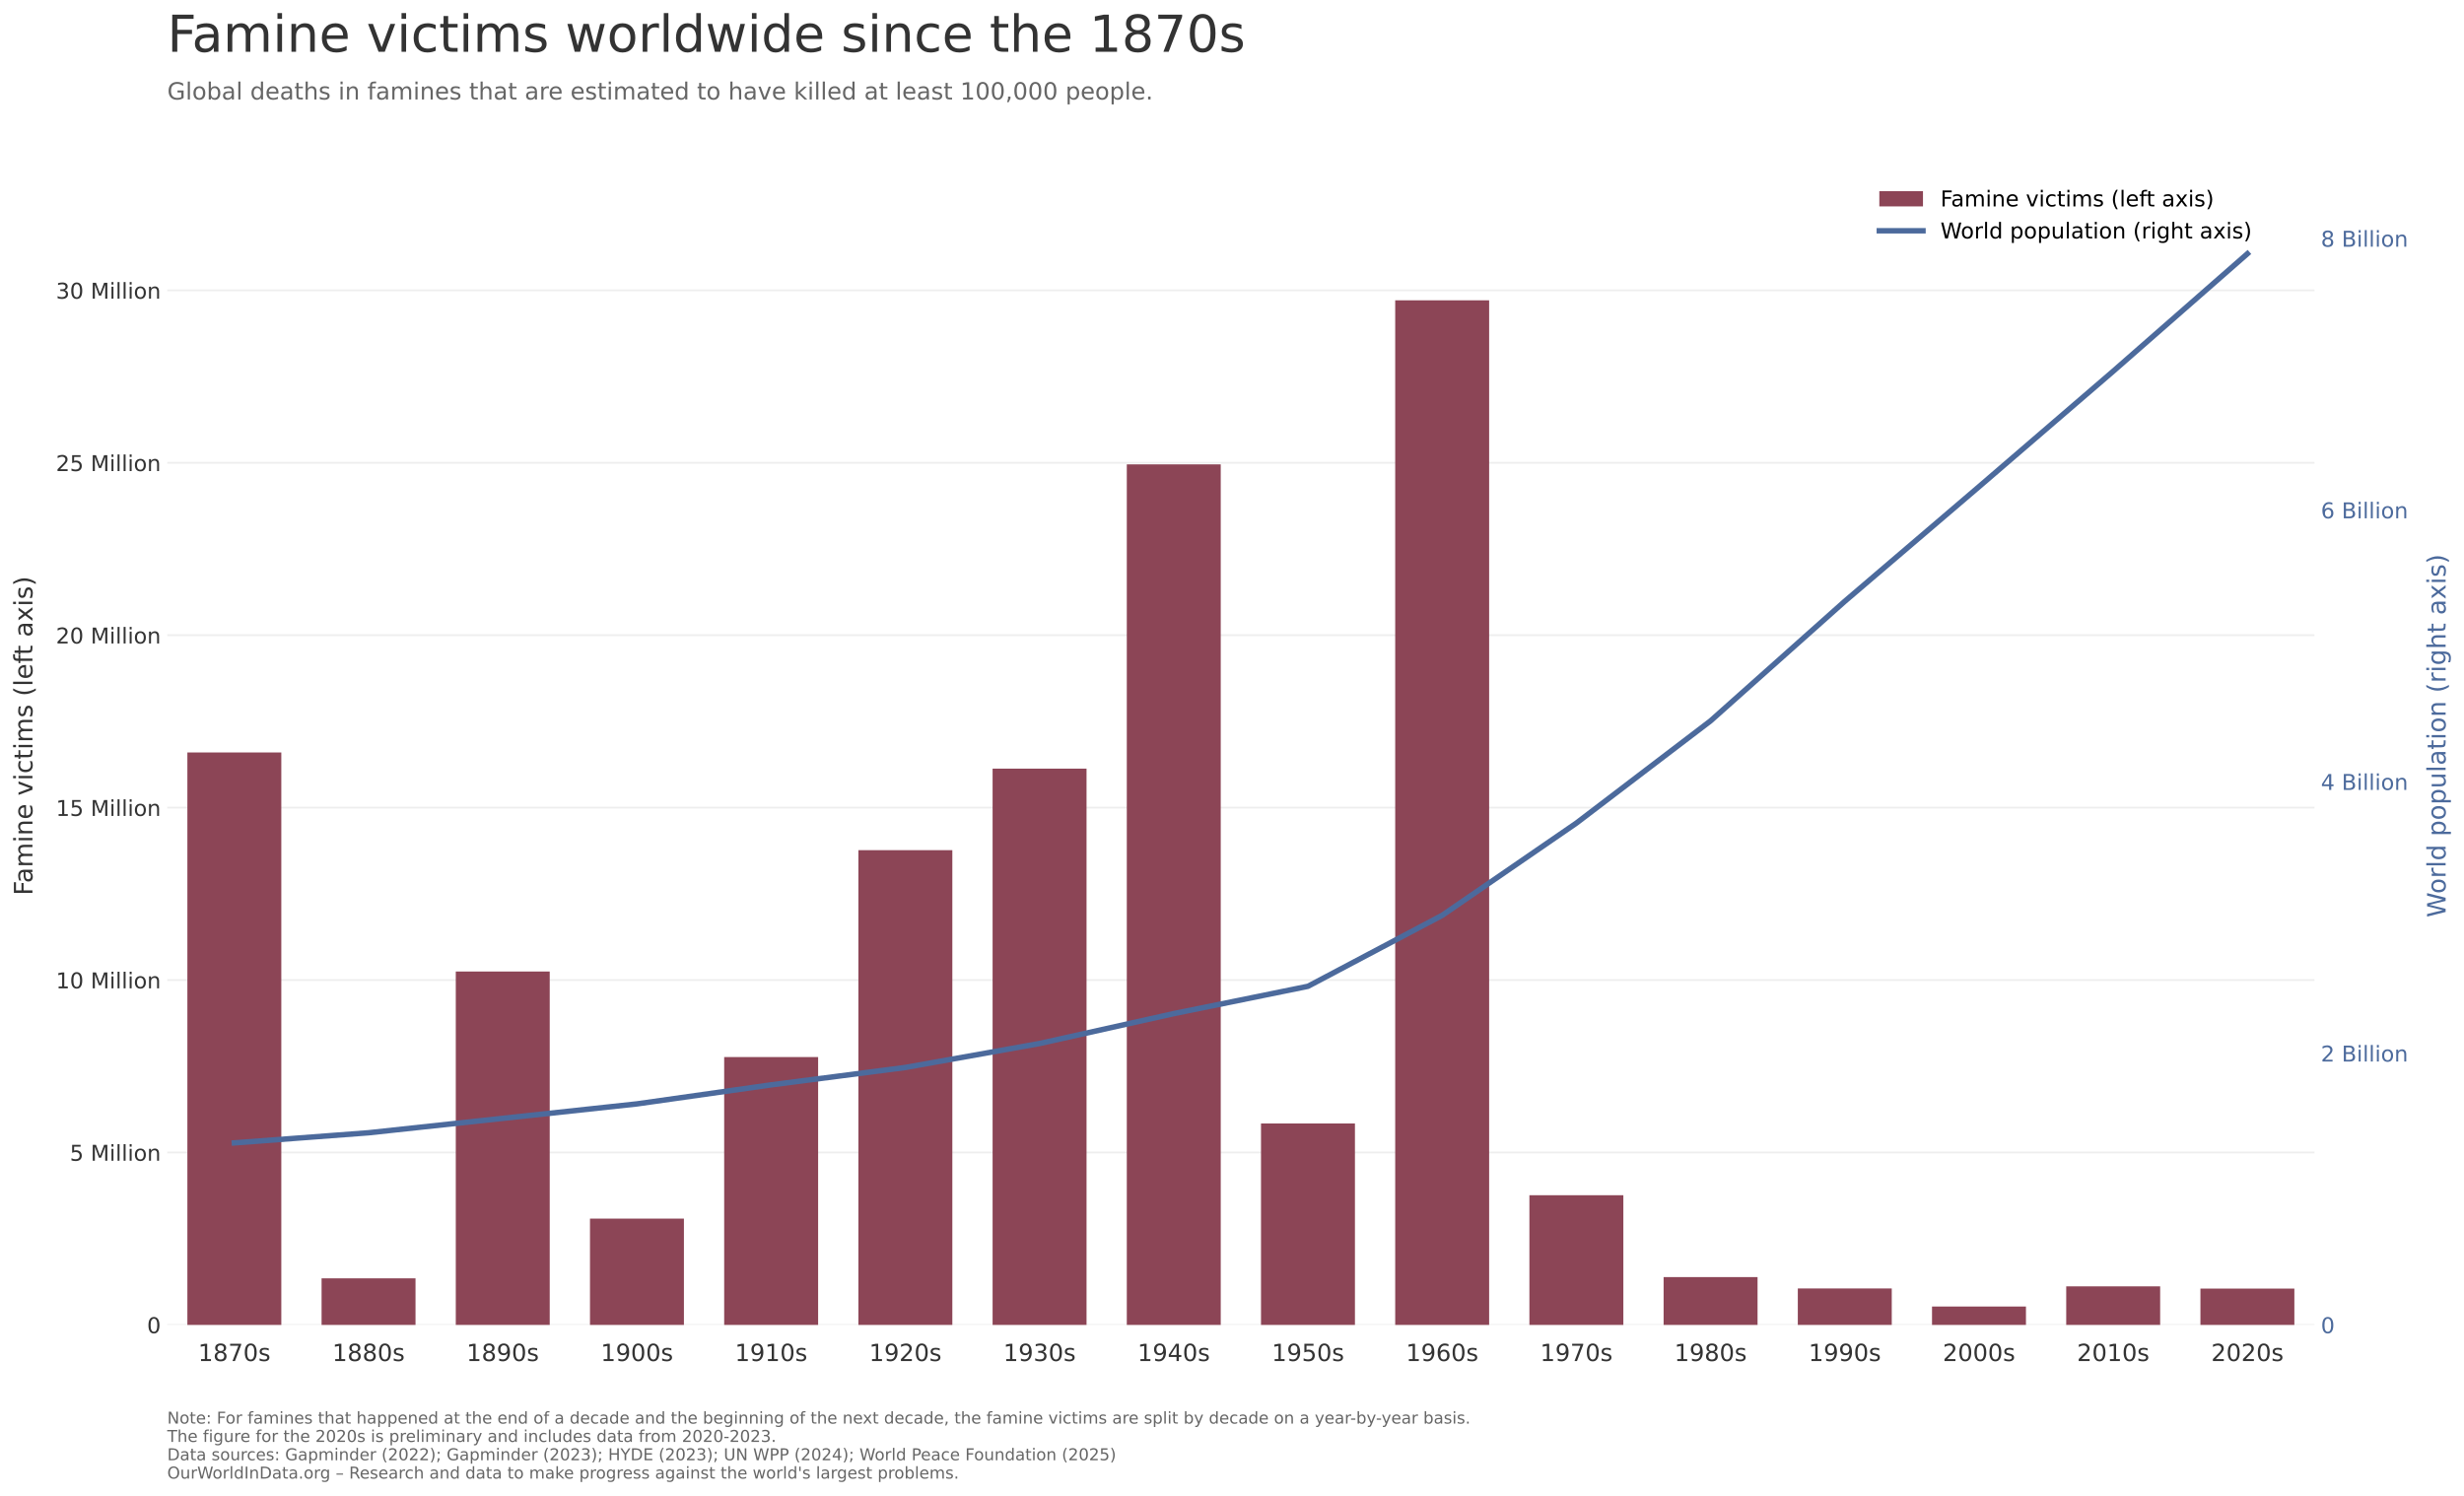
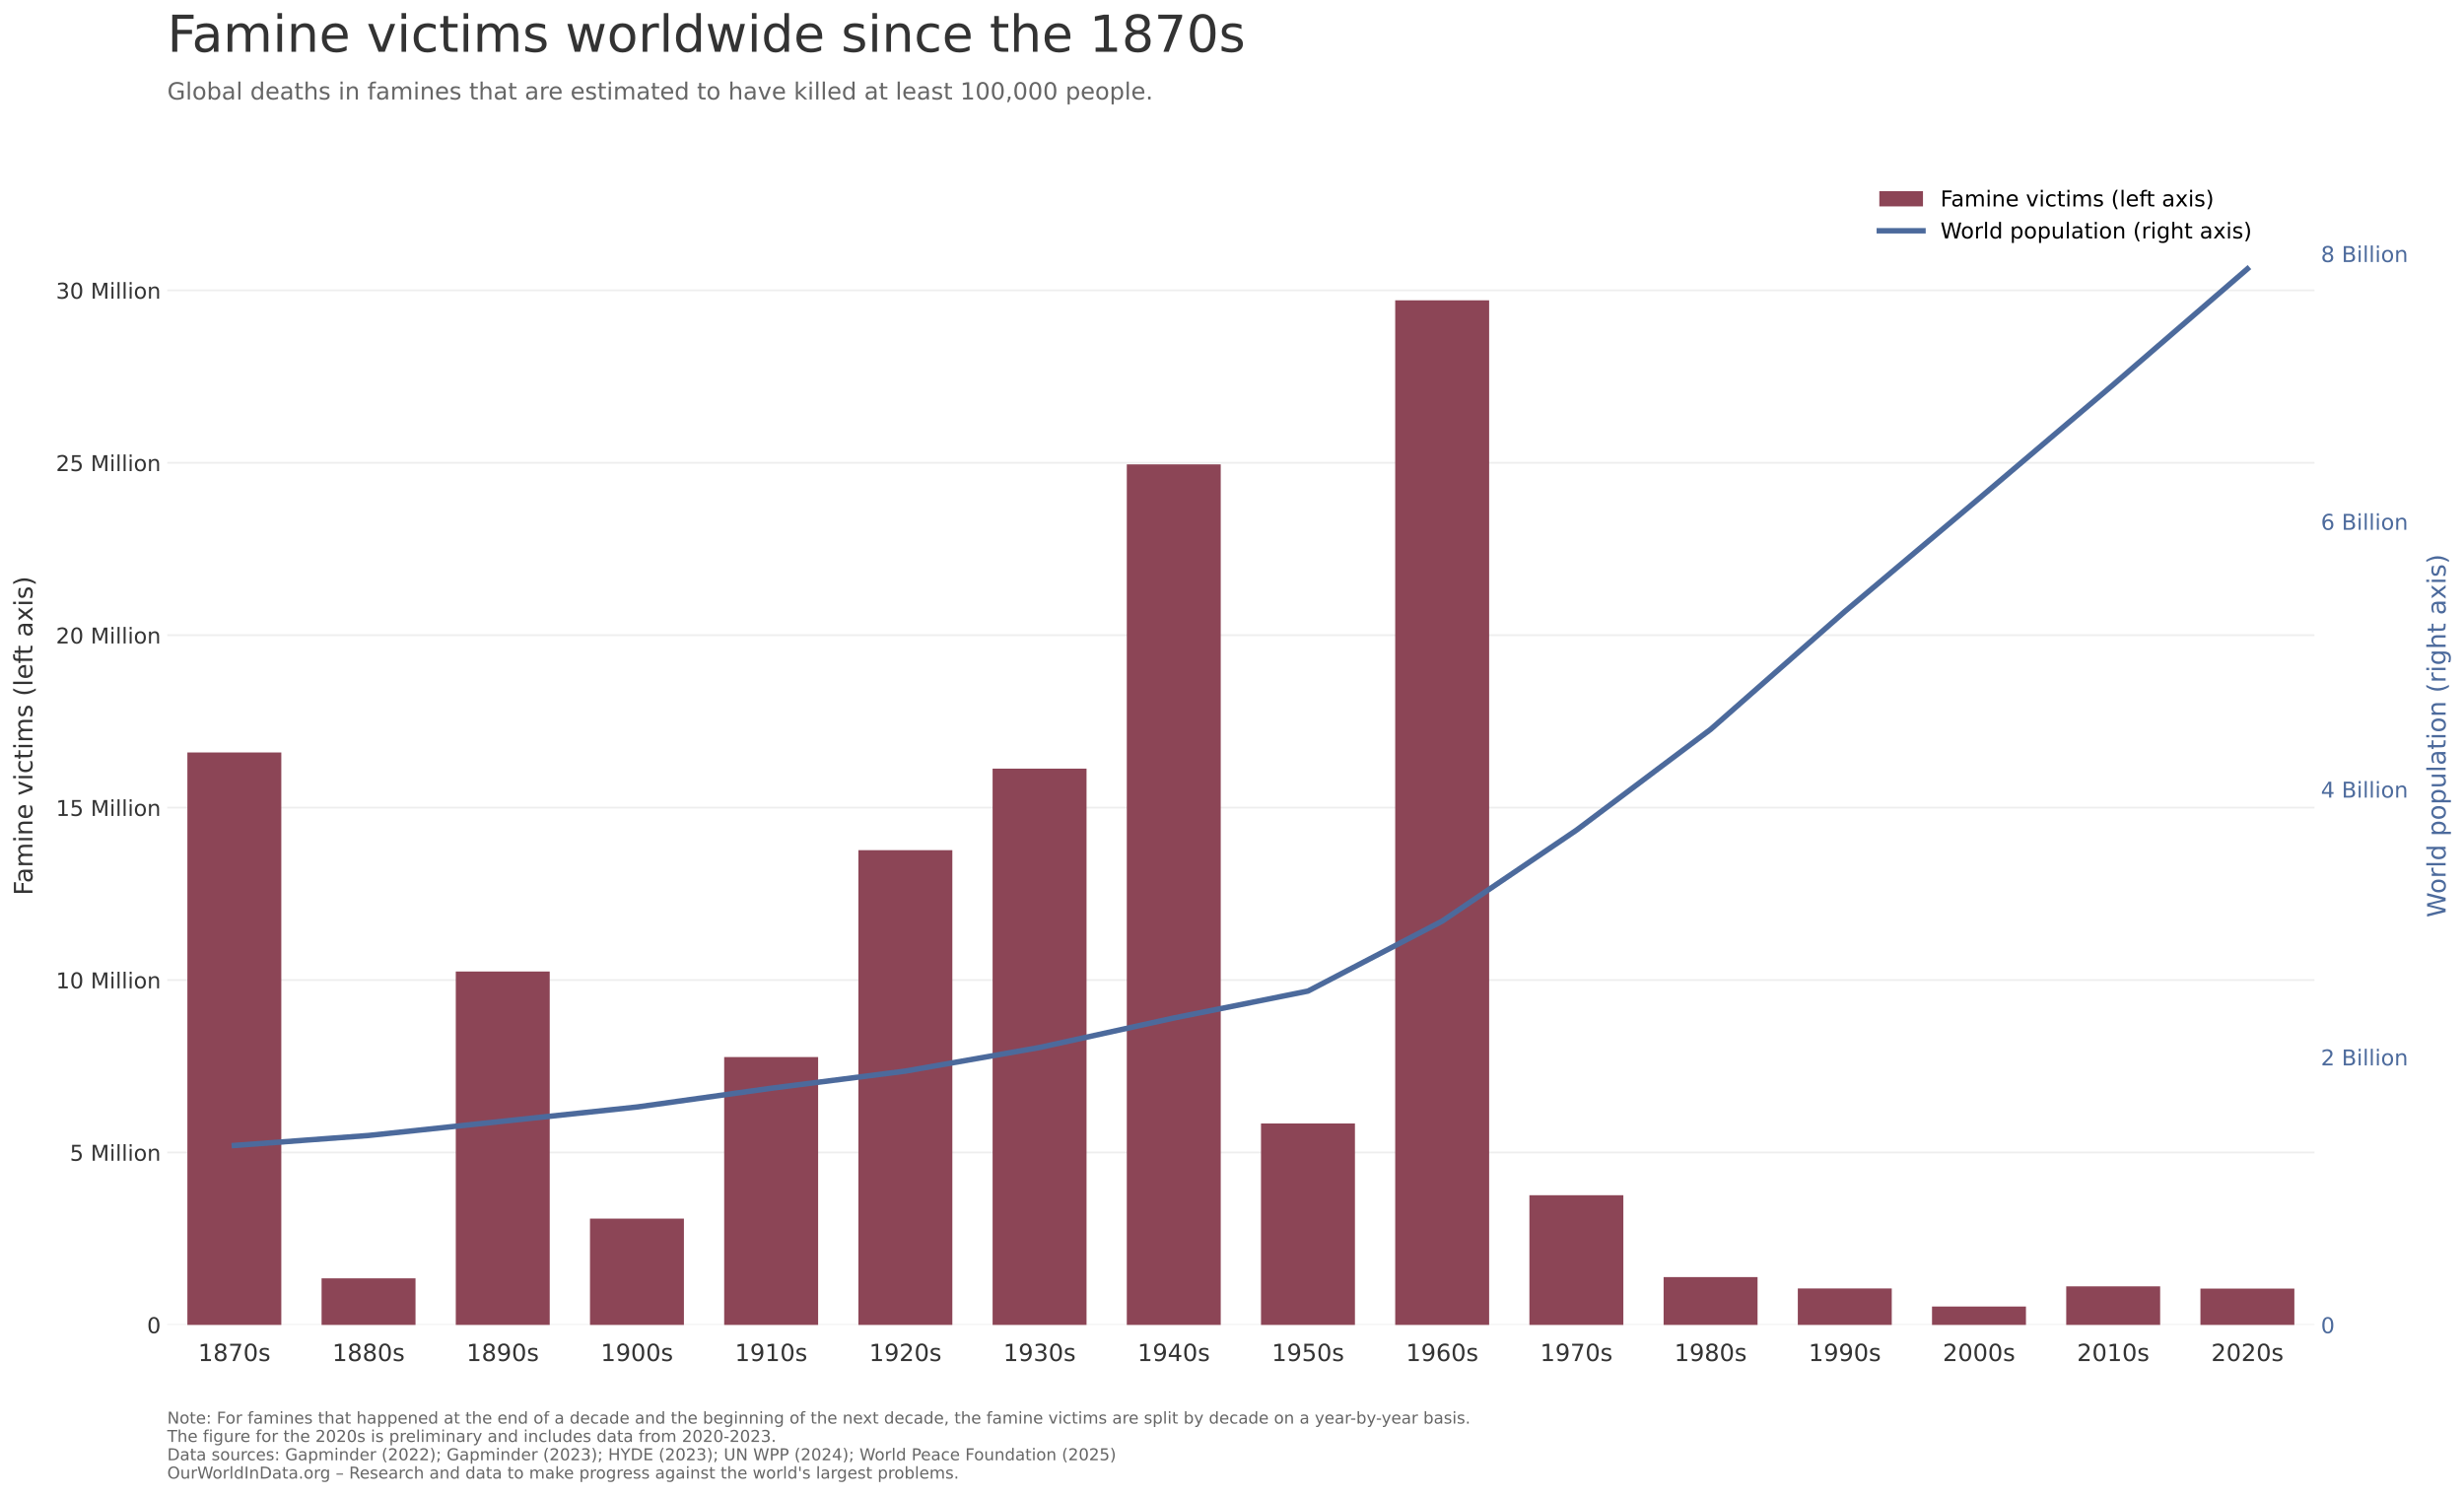
<svg xmlns="http://www.w3.org/2000/svg" width="1354.983pt" height="822.24pt" viewBox="0 0 1354.983 822.24" version="1.1">
  <defs>
    <style type="text/css">*{stroke-linejoin: round; stroke-linecap: butt}</style>
  </defs>
  <g id="figure_1">
    <g id="patch_1">
      <path d="M 0 822.24  L 1354.983 822.24  L 1354.983 0  L 0 0  L 0 822.24  z " style="fill: none" />
    </g>
    <g id="axes_1">
      <g id="patch_2">
        <path d="M 91.969 728.64  L 1272.769 728.64  L 1272.769 80.64  L 91.969 80.64  L 91.969 728.64  z " style="fill: none; opacity: 0" />
      </g>
      <g id="matplotlib.axis_1">
        <g id="xtick_1">
          <g id="line2d_1" />
          <g id="text_1">
            <text style="font-size: 13px; font-family: 'DejaVu Sans', 'Bitstream Vera Sans', 'Computer Modern Sans Serif', 'Lucida Grande', 'Verdana', 'Geneva', 'Lucid', 'Arial', 'Helvetica', 'Avant Garde', sans-serif; text-anchor: middle; fill: #333333" x="128.869" y="748.518" transform="rotate(-0 128.8694 748.518)">1870s</text>
          </g>
        </g>
        <g id="xtick_2">
          <g id="line2d_2" />
          <g id="text_2">
            <text style="font-size: 13px; font-family: 'DejaVu Sans', 'Bitstream Vera Sans', 'Computer Modern Sans Serif', 'Lucida Grande', 'Verdana', 'Geneva', 'Lucid', 'Arial', 'Helvetica', 'Avant Garde', sans-serif; text-anchor: middle; fill: #333333" x="202.669" y="748.518" transform="rotate(-0 202.6694 748.518)">1880s</text>
          </g>
        </g>
        <g id="xtick_3">
          <g id="line2d_3" />
          <g id="text_3">
            <text style="font-size: 13px; font-family: 'DejaVu Sans', 'Bitstream Vera Sans', 'Computer Modern Sans Serif', 'Lucida Grande', 'Verdana', 'Geneva', 'Lucid', 'Arial', 'Helvetica', 'Avant Garde', sans-serif; text-anchor: middle; fill: #333333" x="276.469" y="748.518" transform="rotate(-0 276.4694 748.518)">1890s</text>
          </g>
        </g>
        <g id="xtick_4">
          <g id="line2d_4" />
          <g id="text_4">
            <text style="font-size: 13px; font-family: 'DejaVu Sans', 'Bitstream Vera Sans', 'Computer Modern Sans Serif', 'Lucida Grande', 'Verdana', 'Geneva', 'Lucid', 'Arial', 'Helvetica', 'Avant Garde', sans-serif; text-anchor: middle; fill: #333333" x="350.269" y="748.518" transform="rotate(-0 350.2694 748.518)">1900s</text>
          </g>
        </g>
        <g id="xtick_5">
          <g id="line2d_5" />
          <g id="text_5">
            <text style="font-size: 13px; font-family: 'DejaVu Sans', 'Bitstream Vera Sans', 'Computer Modern Sans Serif', 'Lucida Grande', 'Verdana', 'Geneva', 'Lucid', 'Arial', 'Helvetica', 'Avant Garde', sans-serif; text-anchor: middle; fill: #333333" x="424.069" y="748.518" transform="rotate(-0 424.0694 748.518)">1910s</text>
          </g>
        </g>
        <g id="xtick_6">
          <g id="line2d_6" />
          <g id="text_6">
            <text style="font-size: 13px; font-family: 'DejaVu Sans', 'Bitstream Vera Sans', 'Computer Modern Sans Serif', 'Lucida Grande', 'Verdana', 'Geneva', 'Lucid', 'Arial', 'Helvetica', 'Avant Garde', sans-serif; text-anchor: middle; fill: #333333" x="497.869" y="748.518" transform="rotate(-0 497.8694 748.518)">1920s</text>
          </g>
        </g>
        <g id="xtick_7">
          <g id="line2d_7" />
          <g id="text_7">
            <text style="font-size: 13px; font-family: 'DejaVu Sans', 'Bitstream Vera Sans', 'Computer Modern Sans Serif', 'Lucida Grande', 'Verdana', 'Geneva', 'Lucid', 'Arial', 'Helvetica', 'Avant Garde', sans-serif; text-anchor: middle; fill: #333333" x="571.669" y="748.518" transform="rotate(-0 571.6694 748.518)">1930s</text>
          </g>
        </g>
        <g id="xtick_8">
          <g id="line2d_8" />
          <g id="text_8">
            <text style="font-size: 13px; font-family: 'DejaVu Sans', 'Bitstream Vera Sans', 'Computer Modern Sans Serif', 'Lucida Grande', 'Verdana', 'Geneva', 'Lucid', 'Arial', 'Helvetica', 'Avant Garde', sans-serif; text-anchor: middle; fill: #333333" x="645.469" y="748.518" transform="rotate(-0 645.4694 748.518)">1940s</text>
          </g>
        </g>
        <g id="xtick_9">
          <g id="line2d_9" />
          <g id="text_9">
            <text style="font-size: 13px; font-family: 'DejaVu Sans', 'Bitstream Vera Sans', 'Computer Modern Sans Serif', 'Lucida Grande', 'Verdana', 'Geneva', 'Lucid', 'Arial', 'Helvetica', 'Avant Garde', sans-serif; text-anchor: middle; fill: #333333" x="719.269" y="748.518" transform="rotate(-0 719.2694 748.518)">1950s</text>
          </g>
        </g>
        <g id="xtick_10">
          <g id="line2d_10" />
          <g id="text_10">
            <text style="font-size: 13px; font-family: 'DejaVu Sans', 'Bitstream Vera Sans', 'Computer Modern Sans Serif', 'Lucida Grande', 'Verdana', 'Geneva', 'Lucid', 'Arial', 'Helvetica', 'Avant Garde', sans-serif; text-anchor: middle; fill: #333333" x="793.069" y="748.518" transform="rotate(-0 793.0694 748.518)">1960s</text>
          </g>
        </g>
        <g id="xtick_11">
          <g id="line2d_11" />
          <g id="text_11">
            <text style="font-size: 13px; font-family: 'DejaVu Sans', 'Bitstream Vera Sans', 'Computer Modern Sans Serif', 'Lucida Grande', 'Verdana', 'Geneva', 'Lucid', 'Arial', 'Helvetica', 'Avant Garde', sans-serif; text-anchor: middle; fill: #333333" x="866.869" y="748.518" transform="rotate(-0 866.8694 748.518)">1970s</text>
          </g>
        </g>
        <g id="xtick_12">
          <g id="line2d_12" />
          <g id="text_12">
            <text style="font-size: 13px; font-family: 'DejaVu Sans', 'Bitstream Vera Sans', 'Computer Modern Sans Serif', 'Lucida Grande', 'Verdana', 'Geneva', 'Lucid', 'Arial', 'Helvetica', 'Avant Garde', sans-serif; text-anchor: middle; fill: #333333" x="940.669" y="748.518" transform="rotate(-0 940.6694 748.518)">1980s</text>
          </g>
        </g>
        <g id="xtick_13">
          <g id="line2d_13" />
          <g id="text_13">
            <text style="font-size: 13px; font-family: 'DejaVu Sans', 'Bitstream Vera Sans', 'Computer Modern Sans Serif', 'Lucida Grande', 'Verdana', 'Geneva', 'Lucid', 'Arial', 'Helvetica', 'Avant Garde', sans-serif; text-anchor: middle; fill: #333333" x="1014.469" y="748.518" transform="rotate(-0 1014.469 748.518)">1990s</text>
          </g>
        </g>
        <g id="xtick_14">
          <g id="line2d_14" />
          <g id="text_14">
            <text style="font-size: 13px; font-family: 'DejaVu Sans', 'Bitstream Vera Sans', 'Computer Modern Sans Serif', 'Lucida Grande', 'Verdana', 'Geneva', 'Lucid', 'Arial', 'Helvetica', 'Avant Garde', sans-serif; text-anchor: middle; fill: #333333" x="1088.269" y="748.518" transform="rotate(-0 1088.269 748.518)">2000s</text>
          </g>
        </g>
        <g id="xtick_15">
          <g id="line2d_15" />
          <g id="text_15">
            <text style="font-size: 13px; font-family: 'DejaVu Sans', 'Bitstream Vera Sans', 'Computer Modern Sans Serif', 'Lucida Grande', 'Verdana', 'Geneva', 'Lucid', 'Arial', 'Helvetica', 'Avant Garde', sans-serif; text-anchor: middle; fill: #333333" x="1162.069" y="748.518" transform="rotate(-0 1162.069 748.518)">2010s</text>
          </g>
        </g>
        <g id="xtick_16">
          <g id="line2d_16" />
          <g id="text_16">
            <text style="font-size: 13px; font-family: 'DejaVu Sans', 'Bitstream Vera Sans', 'Computer Modern Sans Serif', 'Lucida Grande', 'Verdana', 'Geneva', 'Lucid', 'Arial', 'Helvetica', 'Avant Garde', sans-serif; text-anchor: middle; fill: #333333" x="1235.869" y="748.518" transform="rotate(-0 1235.869 748.518)">2020s</text>
          </g>
        </g>
      </g>
      <g id="matplotlib.axis_2">
        <g id="ytick_1">
          <g id="line2d_17">
            <path d="M 91.969 728.64  L 1272.769 728.64  " clip-path="url(#pbc975599bf)" style="fill: none; stroke: #eeeeee; stroke-linecap: square" />
          </g>
          <g id="line2d_18" />
          <g id="text_17">
            <text style="font-size: 12px; font-family: 'DejaVu Sans', 'Bitstream Vera Sans', 'Computer Modern Sans Serif', 'Lucida Grande', 'Verdana', 'Geneva', 'Lucid', 'Arial', 'Helvetica', 'Avant Garde', sans-serif; text-anchor: end; fill: #333333" x="88.469" y="733.199" transform="rotate(-0 88.46937 733.1991)">0</text>
          </g>
        </g>
        <g id="ytick_2">
          <g id="line2d_19">
            <path d="M 91.969 633.815  L 1272.769 633.815  " clip-path="url(#pbc975599bf)" style="fill: none; stroke: #eeeeee; stroke-linecap: square" />
          </g>
          <g id="line2d_20" />
          <g id="text_18">
            <text style="font-size: 12px; font-family: 'DejaVu Sans', 'Bitstream Vera Sans', 'Computer Modern Sans Serif', 'Lucida Grande', 'Verdana', 'Geneva', 'Lucid', 'Arial', 'Helvetica', 'Avant Garde', sans-serif; text-anchor: end; fill: #333333" x="88.469" y="638.374" transform="rotate(-0 88.46937 638.3741)">5 Million</text>
          </g>
        </g>
        <g id="ytick_3">
          <g id="line2d_21">
            <path d="M 91.969 538.99  L 1272.769 538.99  " clip-path="url(#pbc975599bf)" style="fill: none; stroke: #eeeeee; stroke-linecap: square" />
          </g>
          <g id="line2d_22" />
          <g id="text_19">
            <text style="font-size: 12px; font-family: 'DejaVu Sans', 'Bitstream Vera Sans', 'Computer Modern Sans Serif', 'Lucida Grande', 'Verdana', 'Geneva', 'Lucid', 'Arial', 'Helvetica', 'Avant Garde', sans-serif; text-anchor: end; fill: #333333" x="88.469" y="543.549" transform="rotate(-0 88.46937 543.5492)">10 Million</text>
          </g>
        </g>
        <g id="ytick_4">
          <g id="line2d_23">
            <path d="M 91.969 444.165  L 1272.769 444.165  " clip-path="url(#pbc975599bf)" style="fill: none; stroke: #eeeeee; stroke-linecap: square" />
          </g>
          <g id="line2d_24" />
          <g id="text_20">
            <text style="font-size: 12px; font-family: 'DejaVu Sans', 'Bitstream Vera Sans', 'Computer Modern Sans Serif', 'Lucida Grande', 'Verdana', 'Geneva', 'Lucid', 'Arial', 'Helvetica', 'Avant Garde', sans-serif; text-anchor: end; fill: #333333" x="88.469" y="448.724" transform="rotate(-0 88.46937 448.7242)">15 Million</text>
          </g>
        </g>
        <g id="ytick_5">
          <g id="line2d_25">
            <path d="M 91.969 349.34  L 1272.769 349.34  " clip-path="url(#pbc975599bf)" style="fill: none; stroke: #eeeeee; stroke-linecap: square" />
          </g>
          <g id="line2d_26" />
          <g id="text_21">
            <text style="font-size: 12px; font-family: 'DejaVu Sans', 'Bitstream Vera Sans', 'Computer Modern Sans Serif', 'Lucida Grande', 'Verdana', 'Geneva', 'Lucid', 'Arial', 'Helvetica', 'Avant Garde', sans-serif; text-anchor: end; fill: #333333" x="88.469" y="353.899" transform="rotate(-0 88.46937 353.8993)">20 Million</text>
          </g>
        </g>
        <g id="ytick_6">
          <g id="line2d_27">
            <path d="M 91.969 254.515  L 1272.769 254.515  " clip-path="url(#pbc975599bf)" style="fill: none; stroke: #eeeeee; stroke-linecap: square" />
          </g>
          <g id="line2d_28" />
          <g id="text_22">
            <text style="font-size: 12px; font-family: 'DejaVu Sans', 'Bitstream Vera Sans', 'Computer Modern Sans Serif', 'Lucida Grande', 'Verdana', 'Geneva', 'Lucid', 'Arial', 'Helvetica', 'Avant Garde', sans-serif; text-anchor: end; fill: #333333" x="88.469" y="259.074" transform="rotate(-0 88.46937 259.0743)">25 Million</text>
          </g>
        </g>
        <g id="ytick_7">
          <g id="line2d_29">
            <path d="M 91.969 159.69  L 1272.769 159.69  " clip-path="url(#pbc975599bf)" style="fill: none; stroke: #eeeeee; stroke-linecap: square" />
          </g>
          <g id="line2d_30" />
          <g id="text_23">
            <text style="font-size: 12px; font-family: 'DejaVu Sans', 'Bitstream Vera Sans', 'Computer Modern Sans Serif', 'Lucida Grande', 'Verdana', 'Geneva', 'Lucid', 'Arial', 'Helvetica', 'Avant Garde', sans-serif; text-anchor: end; fill: #333333" x="88.469" y="164.249" transform="rotate(-0 88.46937 164.2494)">30 Million</text>
          </g>
        </g>
        <g id="text_24">
          <text style="font-size: 14px; font-family: 'DejaVu Sans', 'Bitstream Vera Sans', 'Computer Modern Sans Serif', 'Lucida Grande', 'Verdana', 'Geneva', 'Lucid', 'Arial', 'Helvetica', 'Avant Garde', sans-serif; text-anchor: middle; fill: #333333" x="17.838" y="404.64" transform="rotate(-90 17.83781 404.64)">Famine victims (left axis)</text>
        </g>
      </g>
      <g id="patch_3">
        <path d="M 103.039 728.64  L 154.699 728.64  L 154.699 413.821  L 103.039 413.821  z " clip-path="url(#pbc975599bf)" style="fill: #8c4556" />
      </g>
      <g id="patch_4">
        <path d="M 176.839 728.64  L 228.499 728.64  L 228.499 703.037  L 176.839 703.037  z " clip-path="url(#pbc975599bf)" style="fill: #8c4556" />
      </g>
      <g id="patch_5">
        <path d="M 250.639 728.64  L 302.299 728.64  L 302.299 534.291  L 250.639 534.291  z " clip-path="url(#pbc975599bf)" style="fill: #8c4556" />
      </g>
      <g id="patch_6">
        <path d="M 324.439 728.64  L 376.099 728.64  L 376.099 670.186  L 324.439 670.186  z " clip-path="url(#pbc975599bf)" style="fill: #8c4556" />
      </g>
      <g id="patch_7">
        <path d="M 398.239 728.64  L 449.899 728.64  L 449.899 581.348  L 398.239 581.348  z " clip-path="url(#pbc975599bf)" style="fill: #8c4556" />
      </g>
      <g id="patch_8">
        <path d="M 472.039 728.64  L 523.699 728.64  L 523.699 467.555  L 472.039 467.555  z " clip-path="url(#pbc975599bf)" style="fill: #8c4556" />
      </g>
      <g id="patch_9">
        <path d="M 545.839 728.64  L 597.499 728.64  L 597.499 422.735  L 545.839 422.735  z " clip-path="url(#pbc975599bf)" style="fill: #8c4556" />
      </g>
      <g id="patch_10">
        <path d="M 619.639 728.64  L 671.299 728.64  L 671.299 255.4  L 619.639 255.4  z " clip-path="url(#pbc975599bf)" style="fill: #8c4556" />
      </g>
      <g id="patch_11">
        <path d="M 693.439 728.64  L 745.099 728.64  L 745.099 617.884  L 693.439 617.884  z " clip-path="url(#pbc975599bf)" style="fill: #8c4556" />
      </g>
      <g id="patch_12">
        <path d="M 767.239 728.64  L 818.899 728.64  L 818.899 165.162  L 767.239 165.162  z " clip-path="url(#pbc975599bf)" style="fill: #8c4556" />
      </g>
      <g id="patch_13">
        <path d="M 841.039 728.64  L 892.699 728.64  L 892.699 657.322  L 841.039 657.322  z " clip-path="url(#pbc975599bf)" style="fill: #8c4556" />
      </g>
      <g id="patch_14">
        <path d="M 914.839 728.64  L 966.499 728.64  L 966.499 702.365  L 914.839 702.365  z " clip-path="url(#pbc975599bf)" style="fill: #8c4556" />
      </g>
      <g id="patch_15">
        <path d="M 988.639 728.64  L 1040.299 728.64  L 1040.299 708.584  L 988.639 708.584  z " clip-path="url(#pbc975599bf)" style="fill: #8c4556" />
      </g>
      <g id="patch_16">
        <path d="M 1062.439 728.64  L 1114.099 728.64  L 1114.099 718.551  L 1062.439 718.551  z " clip-path="url(#pbc975599bf)" style="fill: #8c4556" />
      </g>
      <g id="patch_17">
        <path d="M 1136.239 728.64  L 1187.899 728.64  L 1187.899 707.431  L 1136.239 707.431  z " clip-path="url(#pbc975599bf)" style="fill: #8c4556" />
      </g>
      <g id="patch_18">
        <path d="M 1210.039 728.64  L 1261.699 728.64  L 1261.699 708.676  L 1210.039 708.676  z " clip-path="url(#pbc975599bf)" style="fill: #8c4556" />
      </g>
      <g id="legend_1">
        <g id="patch_19">
          <path d="M 1033.468 113.518  L 1057.468 113.518  L 1057.468 105.118  L 1033.468 105.118  z " style="fill: #8c4556" />
        </g>
        <g id="text_25">
          <text style="font-size: 12px; font-family: 'DejaVu Sans', 'Bitstream Vera Sans', 'Computer Modern Sans Serif', 'Lucida Grande', 'Verdana', 'Geneva', 'Lucid', 'Arial', 'Helvetica', 'Avant Garde', sans-serif; text-anchor: start" x="1067.068" y="113.518" transform="rotate(-0 1067.068 113.5181)">Famine victims (left axis)</text>
        </g>
        <g id="line2d_31">
          <path d="M 1033.468 126.932  L 1045.468 126.932  L 1057.468 126.932  " style="fill: none; stroke: #4c6a9c; stroke-width: 3; stroke-linecap: square" />
        </g>
        <g id="text_26">
          <text style="font-size: 12px; font-family: 'DejaVu Sans', 'Bitstream Vera Sans', 'Computer Modern Sans Serif', 'Lucida Grande', 'Verdana', 'Geneva', 'Lucid', 'Arial', 'Helvetica', 'Avant Garde', sans-serif; text-anchor: start" x="1067.068" y="131.132" transform="rotate(-0 1067.068 131.1319)">World population (right axis)</text>
        </g>
      </g>
    </g>
    <g id="axes_2">
      <g id="matplotlib.axis_3">
        <g id="ytick_8">
          <g id="text_27">
            <text style="font-size: 12px; font-family: 'DejaVu Sans', 'Bitstream Vera Sans', 'Computer Modern Sans Serif', 'Lucida Grande', 'Verdana', 'Geneva', 'Lucid', 'Arial', 'Helvetica', 'Avant Garde', sans-serif; text-anchor: start; fill: #4c6a9c" x="1276.269" y="733.199" transform="rotate(-0 1276.269 733.1991)">0</text>
          </g>
        </g>
        <g id="ytick_9">
          <g id="text_28">
-             <text style="font-size: 12px; font-family: 'DejaVu Sans', 'Bitstream Vera Sans', 'Computer Modern Sans Serif', 'Lucida Grande', 'Verdana', 'Geneva', 'Lucid', 'Arial', 'Helvetica', 'Avant Garde', sans-serif; text-anchor: start; fill: #4c6a9c" x="1276.269" y="583.816" transform="rotate(-0 1276.269 583.8163)">2 Billion</text>
+             <text style="font-size: 12px; font-family: 'DejaVu Sans', 'Bitstream Vera Sans', 'Computer Modern Sans Serif', 'Lucida Grande', 'Verdana', 'Geneva', 'Lucid', 'Arial', 'Helvetica', 'Avant Garde', sans-serif; text-anchor: start; fill: #4c6a9c" x="1276.269" y="585.926" transform="rotate(-0 1276.269 585.9263)">2 Billion</text>
          </g>
        </g>
        <g id="ytick_10">
          <g id="text_29">
-             <text style="font-size: 12px; font-family: 'DejaVu Sans', 'Bitstream Vera Sans', 'Computer Modern Sans Serif', 'Lucida Grande', 'Verdana', 'Geneva', 'Lucid', 'Arial', 'Helvetica', 'Avant Garde', sans-serif; text-anchor: start; fill: #4c6a9c" x="1276.269" y="434.434" transform="rotate(-0 1276.269 434.4336)">4 Billion</text>
+             <text style="font-size: 12px; font-family: 'DejaVu Sans', 'Bitstream Vera Sans', 'Computer Modern Sans Serif', 'Lucida Grande', 'Verdana', 'Geneva', 'Lucid', 'Arial', 'Helvetica', 'Avant Garde', sans-serif; text-anchor: start; fill: #4c6a9c" x="1276.269" y="438.654" transform="rotate(-0 1276.269 438.6536)">4 Billion</text>
          </g>
        </g>
        <g id="ytick_11">
          <g id="text_30">
-             <text style="font-size: 12px; font-family: 'DejaVu Sans', 'Bitstream Vera Sans', 'Computer Modern Sans Serif', 'Lucida Grande', 'Verdana', 'Geneva', 'Lucid', 'Arial', 'Helvetica', 'Avant Garde', sans-serif; text-anchor: start; fill: #4c6a9c" x="1276.269" y="285.051" transform="rotate(-0 1276.269 285.0509)">6 Billion</text>
+             <text style="font-size: 12px; font-family: 'DejaVu Sans', 'Bitstream Vera Sans', 'Computer Modern Sans Serif', 'Lucida Grande', 'Verdana', 'Geneva', 'Lucid', 'Arial', 'Helvetica', 'Avant Garde', sans-serif; text-anchor: start; fill: #4c6a9c" x="1276.269" y="291.381" transform="rotate(-0 1276.269 291.3809)">6 Billion</text>
          </g>
        </g>
        <g id="ytick_12">
          <g id="text_31">
-             <text style="font-size: 12px; font-family: 'DejaVu Sans', 'Bitstream Vera Sans', 'Computer Modern Sans Serif', 'Lucida Grande', 'Verdana', 'Geneva', 'Lucid', 'Arial', 'Helvetica', 'Avant Garde', sans-serif; text-anchor: start; fill: #4c6a9c" x="1276.269" y="135.668" transform="rotate(-0 1276.269 135.6681)">8 Billion</text>
+             <text style="font-size: 12px; font-family: 'DejaVu Sans', 'Bitstream Vera Sans', 'Computer Modern Sans Serif', 'Lucida Grande', 'Verdana', 'Geneva', 'Lucid', 'Arial', 'Helvetica', 'Avant Garde', sans-serif; text-anchor: start; fill: #4c6a9c" x="1276.269" y="144.108" transform="rotate(-0 1276.269 144.1082)">8 Billion</text>
          </g>
        </g>
        <g id="text_32">
          <text style="font-size: 14px; font-family: 'DejaVu Sans', 'Bitstream Vera Sans', 'Computer Modern Sans Serif', 'Lucida Grande', 'Verdana', 'Geneva', 'Lucid', 'Arial', 'Helvetica', 'Avant Garde', sans-serif; text-anchor: middle; fill: #4c6a9c" x="1344.872" y="404.64" transform="rotate(-90 1344.872 404.64)">World population (right axis)</text>
        </g>
      </g>
      <g id="line2d_32">
-         <path d="M 128.869 628.541  L 202.669 622.983  L 276.469 615.043  L 350.269 607.097  L 424.069 596.629  L 497.869 587.068  L 571.669 573.895  L 645.469 557.449  L 719.269 542.427  L 793.069 503.41  L 866.869 452.679  L 940.669 396.442  L 1014.469 330.699  L 1088.269 267.667  L 1162.069 204.177  L 1235.869 139.549  " clip-path="url(#pbc975599bf)" style="fill: none; stroke: #4c6a9c; stroke-width: 3; stroke-linecap: square" />
+         <path d="M 128.869 629.955  L 202.669 624.475  L 276.469 616.647  L 350.269 608.813  L 424.069 598.494  L 497.869 589.068  L 571.669 576.081  L 645.469 559.867  L 719.269 545.058  L 793.069 506.592  L 866.869 456.577  L 940.669 401.134  L 1014.469 336.32  L 1088.269 274.178  L 1162.069 211.585  L 1235.869 147.87  " clip-path="url(#pbc975599bf)" style="fill: none; stroke: #4c6a9c; stroke-width: 3; stroke-linecap: square" />
      </g>
    </g>
    <g id="text_33">
      <text style="font-size: 28px; font-family: 'DejaVu Sans', 'Bitstream Vera Sans', 'Computer Modern Sans Serif', 'Lucida Grande', 'Verdana', 'Geneva', 'Lucid', 'Arial', 'Helvetica', 'Avant Garde', sans-serif; text-anchor: start; fill: #333333" x="91.969" y="28.476" transform="rotate(-0 91.96937 28.47563)">Famine victims worldwide since the 1870s</text>
    </g>
    <g id="text_34">
      <text style="font-size: 13px; font-family: 'DejaVu Sans', 'Bitstream Vera Sans', 'Computer Modern Sans Serif', 'Lucida Grande', 'Verdana', 'Geneva', 'Lucid', 'Arial', 'Helvetica', 'Avant Garde', sans-serif; text-anchor: start; fill: #666666" x="91.969" y="54.72" transform="rotate(-0 91.96937 54.72)">Global deaths in famines that are estimated to have killed at least 100,000 people.</text>
    </g>
    <g id="text_35">
      <text style="font-size: 9px; font-family: 'DejaVu Sans', 'Bitstream Vera Sans', 'Computer Modern Sans Serif', 'Lucida Grande', 'Verdana', 'Geneva', 'Lucid', 'Arial', 'Helvetica', 'Avant Garde', sans-serif; fill: #666666" transform="translate(91.96937 782.9342)">Note: For famines that happened at the end of a decade and the beginning of the next decade, the famine victims are split by decade on a year-by-year basis.</text>
      <text style="font-size: 9px; font-family: 'DejaVu Sans', 'Bitstream Vera Sans', 'Computer Modern Sans Serif', 'Lucida Grande', 'Verdana', 'Geneva', 'Lucid', 'Arial', 'Helvetica', 'Avant Garde', sans-serif; fill: #666666" transform="translate(91.96937 793.0122)">The figure for the 2020s is preliminary and includes data from 2020-2023.</text>
      <text style="font-size: 9px; font-family: 'DejaVu Sans', 'Bitstream Vera Sans', 'Computer Modern Sans Serif', 'Lucida Grande', 'Verdana', 'Geneva', 'Lucid', 'Arial', 'Helvetica', 'Avant Garde', sans-serif; fill: #666666" transform="translate(91.96937 803.0902)">Data sources: Gapminder (2022); Gapminder (2023); HYDE (2023); UN WPP (2024); World Peace Foundation (2025)</text>
      <text style="font-size: 9px; font-family: 'DejaVu Sans', 'Bitstream Vera Sans', 'Computer Modern Sans Serif', 'Lucida Grande', 'Verdana', 'Geneva', 'Lucid', 'Arial', 'Helvetica', 'Avant Garde', sans-serif; fill: #666666" transform="translate(91.96937 813.1683)">OurWorldInData.org – Research and data to make progress against the world's largest problems.</text>
    </g>
  </g>
  <defs>
    <clipPath id="pbc975599bf">
      <rect x="91.969" y="80.64" width="1180.8" height="648" />
    </clipPath>
  </defs>
</svg>
